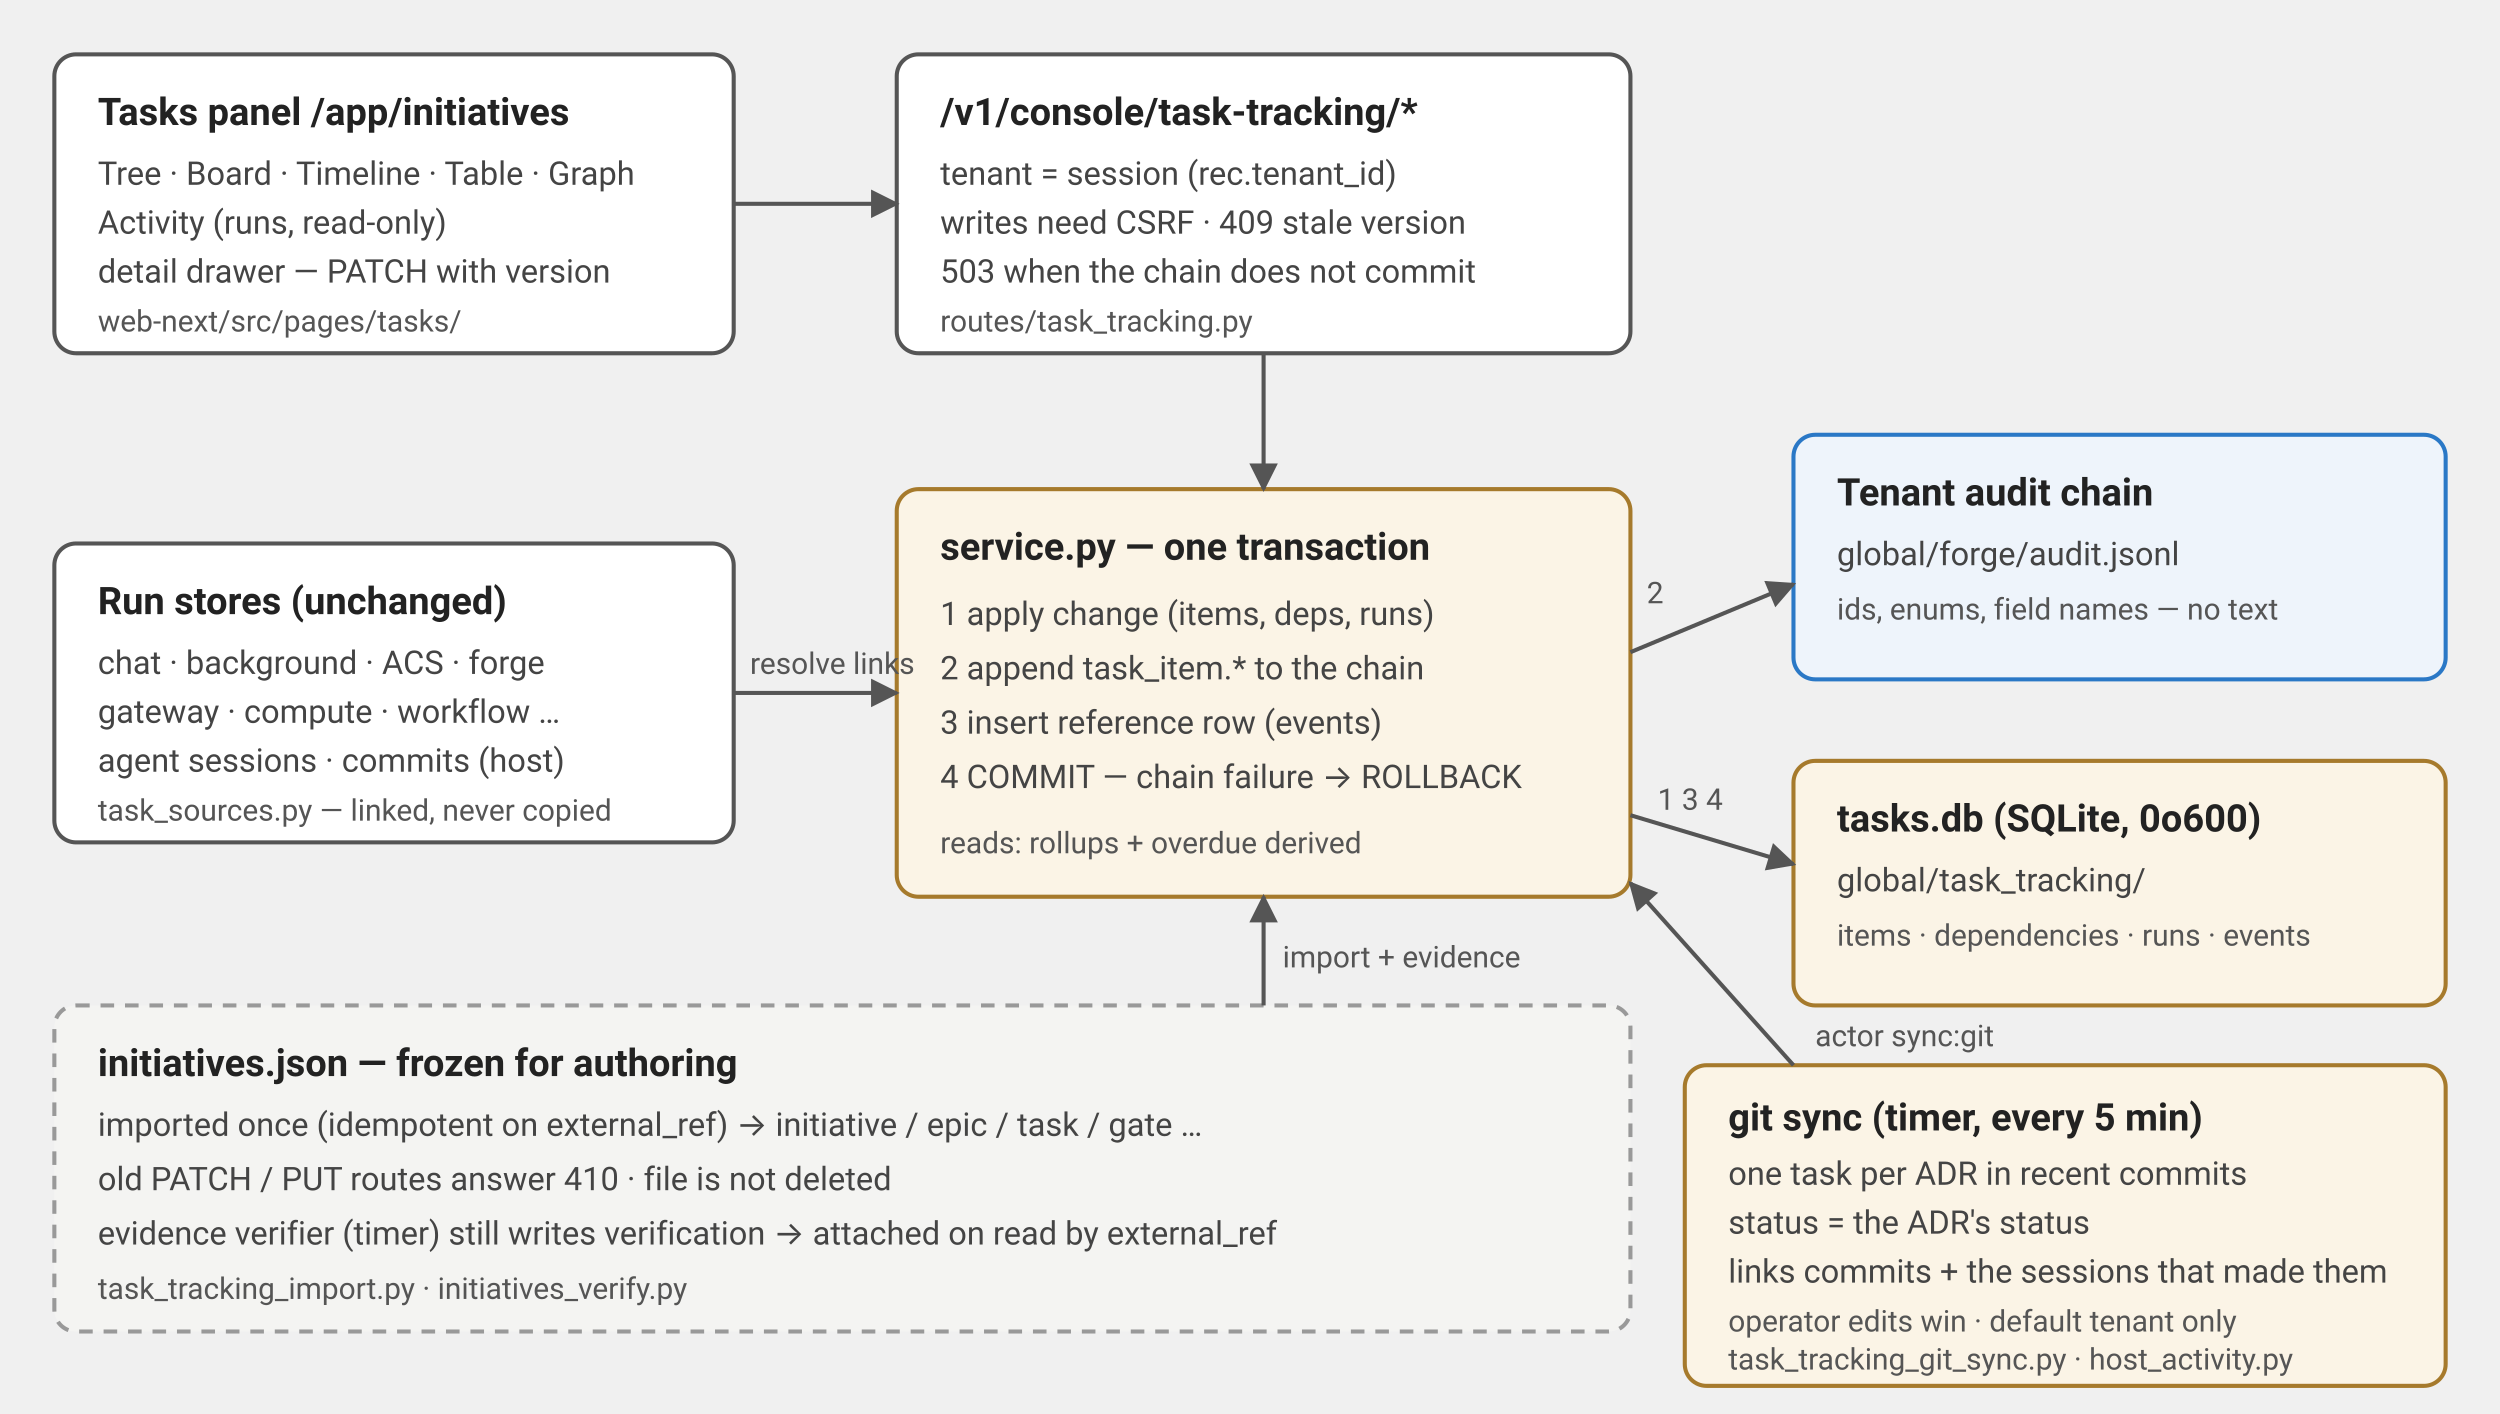
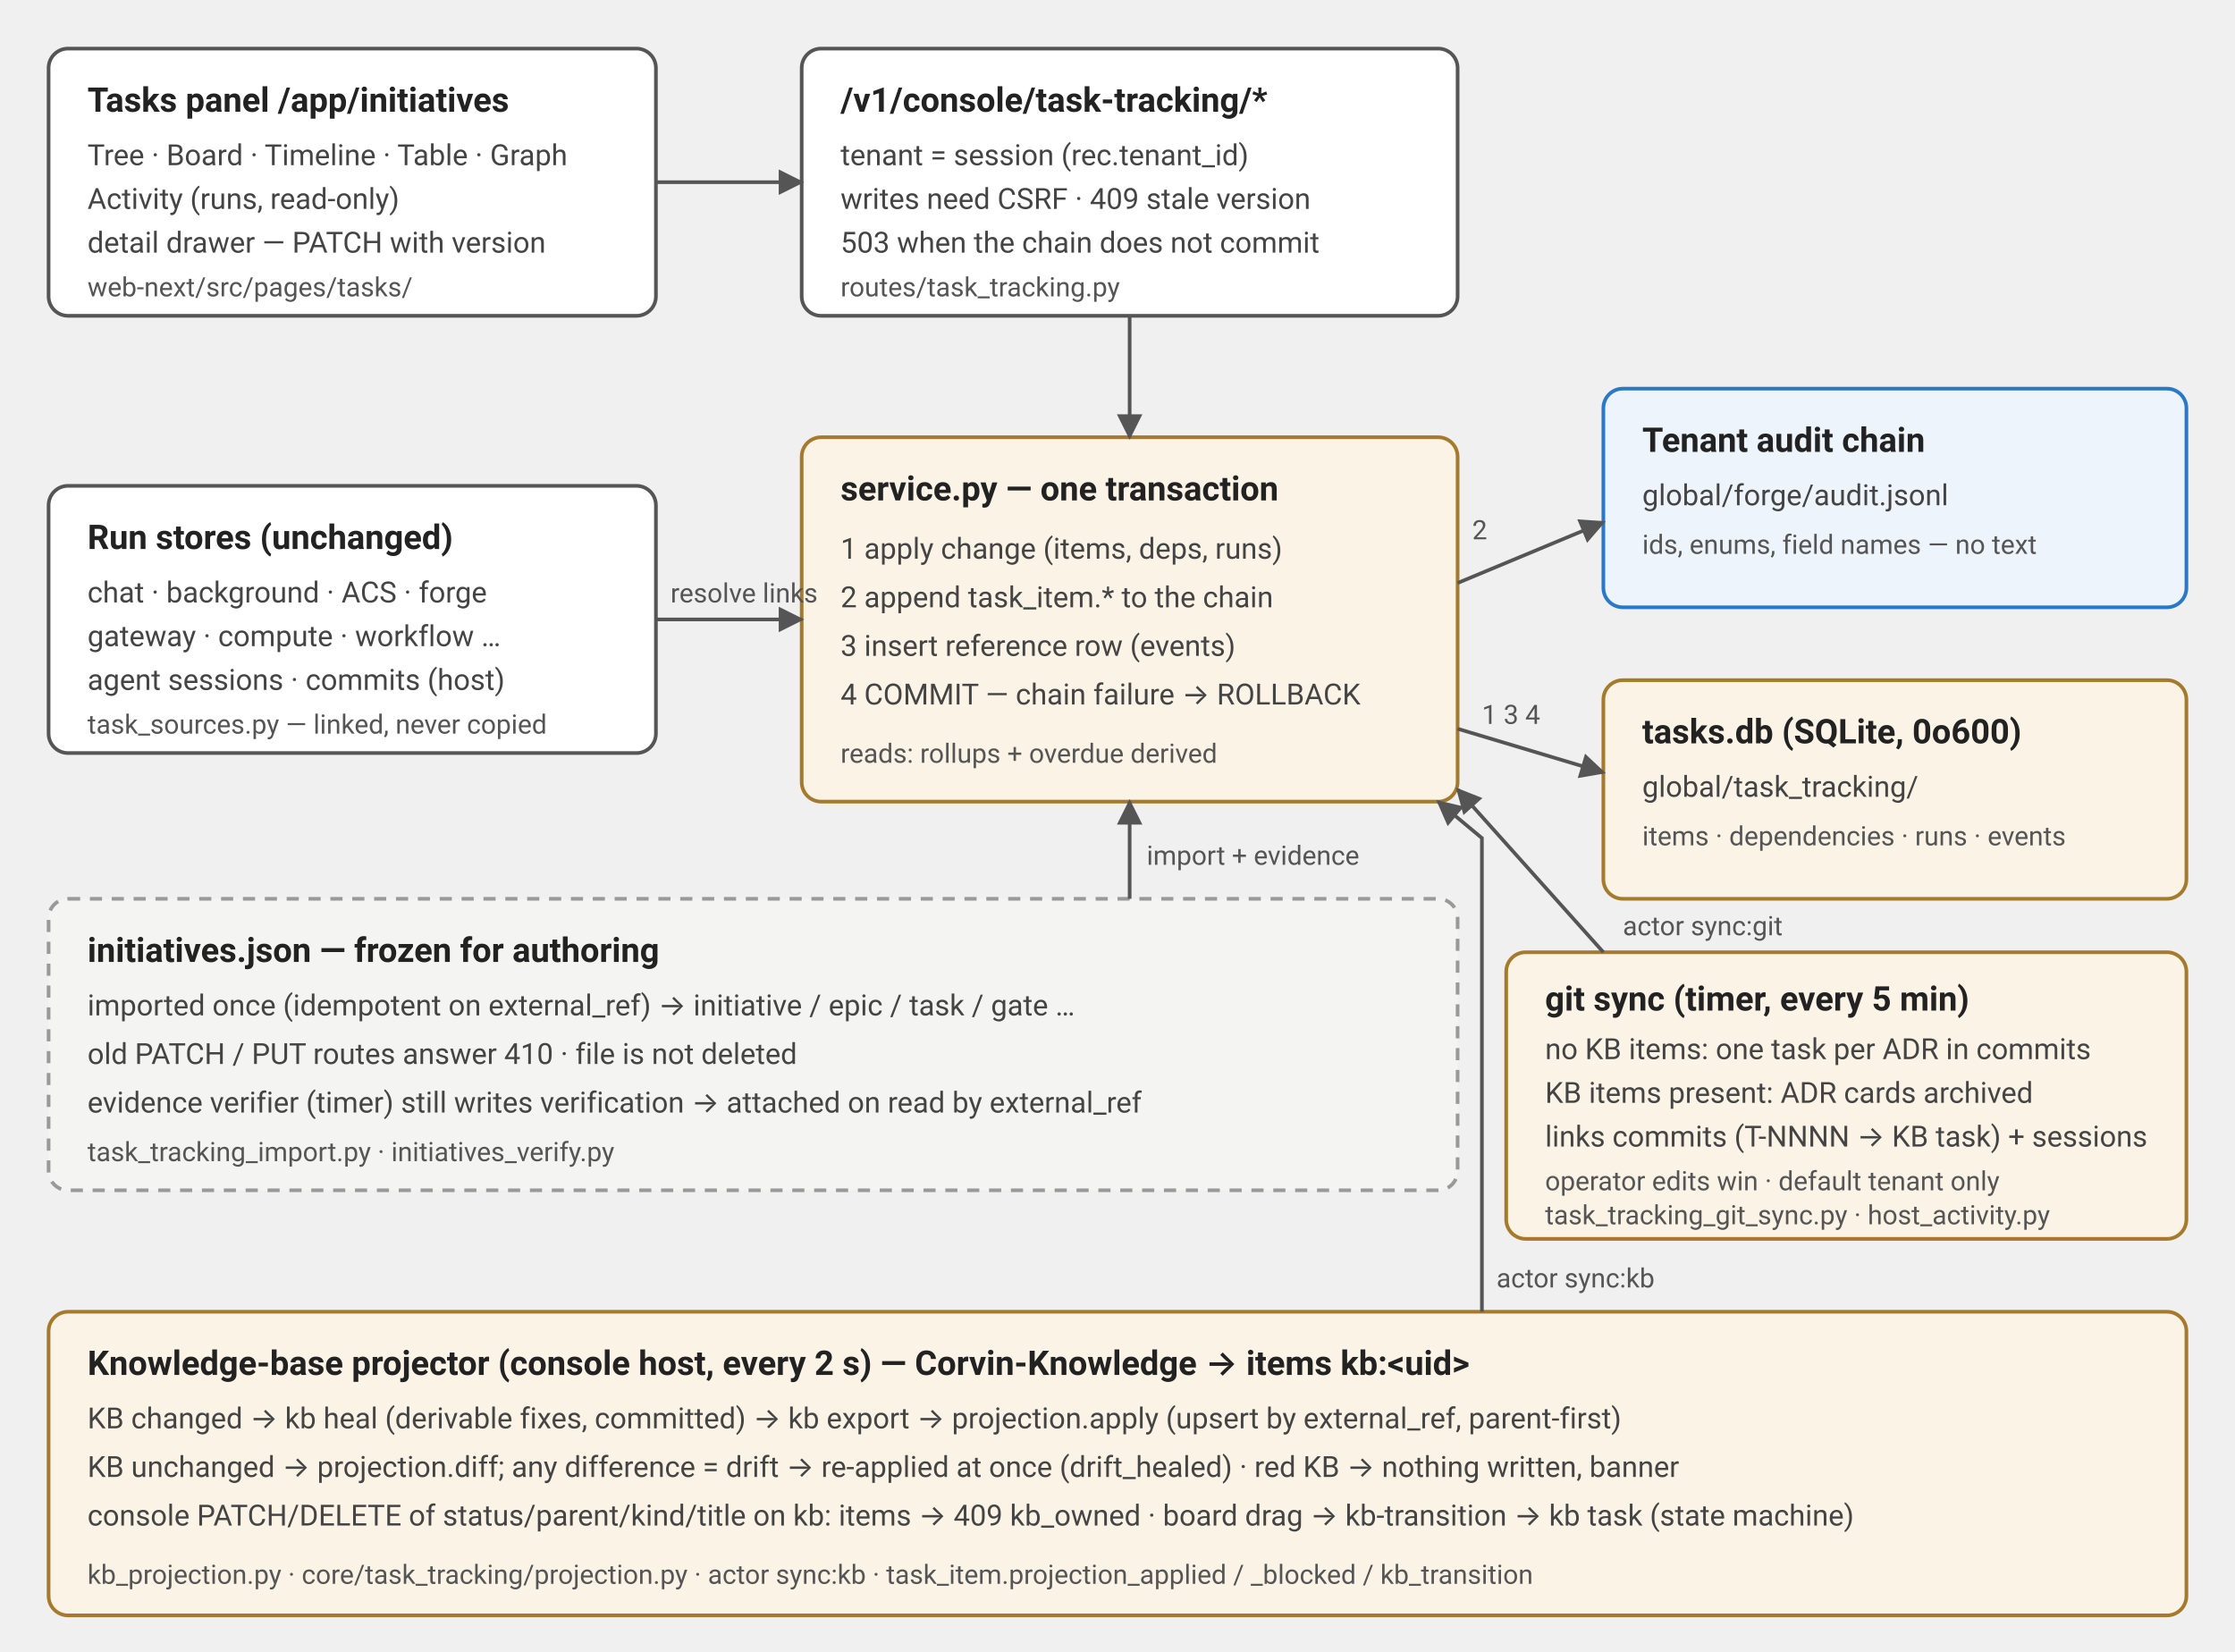
- <svg xmlns="http://www.w3.org/2000/svg" viewBox="0 0 920 520" font-family="-apple-system, BlinkMacSystemFont, 'Segoe UI', Roboto, sans-serif">
+ <svg xmlns="http://www.w3.org/2000/svg" viewBox="0 0 920 680" font-family="-apple-system, BlinkMacSystemFont, 'Segoe UI', Roboto, sans-serif">
  <defs>
    <marker id="a" viewBox="0 0 10 10" refX="9" refY="5" markerWidth="7" markerHeight="7" orient="auto-start-reverse">
      <path d="M0,0 L10,5 L0,10 z" fill="#555" />
    </marker>
    <style>
      .box{fill:#fff;stroke:#555;stroke-width:1.5}
      .core{fill:#fbf4e6;stroke:#a67a2c;stroke-width:1.5}
      .chain{fill:#eef4fb;stroke:#2a78c6;stroke-width:1.5}
      .frozen{fill:#f4f4f2;stroke:#999;stroke-width:1.5;stroke-dasharray:5 4}
      .t{font-size:14px;font-weight:600;fill:#222}
      .s{font-size:12px;fill:#444}
      .l{font-size:11px;fill:#555}
      .ln{stroke:#555;stroke-width:1.5;fill:none}
    </style>
  </defs>
  <rect class="box" x="20" y="20" width="250" height="110" rx="8" />
  <text class="t" x="36" y="46">Tasks panel  /app/initiatives</text>
  <text class="s" x="36" y="68">Tree · Board · Timeline · Table · Graph</text>
  <text class="s" x="36" y="86">Activity (runs, read-only)</text>
  <text class="s" x="36" y="104">detail drawer — PATCH with version</text>
  <text class="l" x="36" y="122">web-next/src/pages/tasks/</text>
  <rect class="box" x="330" y="20" width="270" height="110" rx="8" />
  <text class="t" x="346" y="46">/v1/console/task-tracking/*</text>
  <text class="s" x="346" y="68">tenant = session (rec.tenant_id)</text>
  <text class="s" x="346" y="86">writes need CSRF · 409 stale version</text>
  <text class="s" x="346" y="104">503 when the chain does not commit</text>
  <text class="l" x="346" y="122">routes/task_tracking.py</text>
  <path class="ln" d="M270,75 L330,75" marker-end="url(#a)" />
  <rect class="core" x="330" y="180" width="270" height="150" rx="8" />
  <text class="t" x="346" y="206">service.py — one transaction</text>
  <text class="s" x="346" y="230">1  apply change (items, deps, runs)</text>
  <text class="s" x="346" y="250">2  append task_item.* to the chain</text>
  <text class="s" x="346" y="270">3  insert reference row (events)</text>
  <text class="s" x="346" y="290">4  COMMIT — chain failure → ROLLBACK</text>
  <text class="l" x="346" y="314">reads: rollups + overdue derived</text>
  <path class="ln" d="M465,130 L465,180" marker-end="url(#a)" />
  <rect class="chain" x="660" y="160" width="240" height="90" rx="8" />
  <text class="t" x="676" y="186">Tenant audit chain</text>
  <text class="s" x="676" y="208">global/forge/audit.jsonl</text>
  <text class="l" x="676" y="228">ids, enums, field names — no text</text>
  <path class="ln" d="M600,240 L660,215" marker-end="url(#a)" />
  <text class="l" x="606" y="222">2</text>
  <rect class="core" x="660" y="280" width="240" height="90" rx="8" />
  <text class="t" x="676" y="306">tasks.db (SQLite, 0o600)</text>
  <text class="s" x="676" y="328">global/task_tracking/</text>
  <text class="l" x="676" y="348">items · dependencies · runs · events</text>
  <path class="ln" d="M600,300 L660,318" marker-end="url(#a)" />
  <text class="l" x="610" y="298">1 3 4</text>
  <rect class="box" x="20" y="200" width="250" height="110" rx="8" />
  <text class="t" x="36" y="226">Run stores (unchanged)</text>
  <text class="s" x="36" y="248">chat · background · ACS · forge</text>
  <text class="s" x="36" y="266">gateway · compute · workflow …</text>
  <text class="s" x="36" y="284">agent sessions · commits (host)</text>
  <text class="l" x="36" y="302">task_sources.py — linked, never copied</text>
  <path class="ln" d="M270,255 L330,255" marker-end="url(#a)" />
  <text class="l" x="276" y="248">resolve links</text>
  <rect class="frozen" x="20" y="370" width="580" height="120" rx="8" />
  <text class="t" x="36" y="396">initiatives.json — frozen for authoring</text>
  <text class="s" x="36" y="418">imported once (idempotent on external_ref) → initiative / epic / task / gate …</text>
  <text class="s" x="36" y="438">old PATCH / PUT routes answer 410 · file is not deleted</text>
  <text class="s" x="36" y="458">evidence verifier (timer) still writes verification → attached on read by external_ref</text>
  <text class="l" x="36" y="478">task_tracking_import.py · initiatives_verify.py</text>
  <path class="ln" d="M465,370 L465,330" marker-end="url(#a)" />
  <text class="l" x="472" y="356">import + evidence</text>
  <rect class="core" x="620" y="392" width="280" height="118" rx="8" />
  <text class="t" x="636" y="416">git sync (timer, every 5 min)</text>
-   <text class="s" x="636" y="436">one task per ADR in recent commits</text>
-   <text class="s" x="636" y="454">status = the ADR's status</text>
-   <text class="s" x="636" y="472">links commits + the sessions that made them</text>
+   <text class="s" x="636" y="436">no KB items: one task per ADR in commits</text>
+   <text class="s" x="636" y="454">KB items present: ADR cards archived</text>
+   <text class="s" x="636" y="472">links commits (T-NNNN → KB task) + sessions</text>
  <text class="l" x="636" y="490">operator edits win · default tenant only</text>
  <text class="l" x="636" y="504">task_tracking_git_sync.py · host_activity.py</text>
  <path class="ln" d="M660,392 L600,325" marker-end="url(#a)" />
  <text class="l" x="668" y="385">actor sync:git</text>
+   <rect class="core" x="20" y="540" width="880" height="125" rx="8" />
+   <text class="t" x="36" y="566">Knowledge-base projector (console host, every 2 s) — Corvin-Knowledge → items kb:&lt;uid&gt;</text>
+   <text class="s" x="36" y="588">KB changed → kb heal (derivable fixes, committed) → kb export → projection.apply (upsert by external_ref, parent-first)</text>
+   <text class="s" x="36" y="608">KB unchanged → projection.diff; any difference = drift → re-applied at once (drift_healed) · red KB → nothing written, banner</text>
+   <text class="s" x="36" y="628">console PATCH/DELETE of status/parent/kind/title on kb: items → 409 kb_owned · board drag → kb-transition → kb task (state machine)</text>
+   <text class="l" x="36" y="652">kb_projection.py · core/task_tracking/projection.py · actor sync:kb · task_item.projection_applied / _blocked / kb_transition</text>
+   <path class="ln" d="M610,540 L610,345 L592,330" marker-end="url(#a)" />
+   <text class="l" x="616" y="530">actor sync:kb</text>
</svg>
